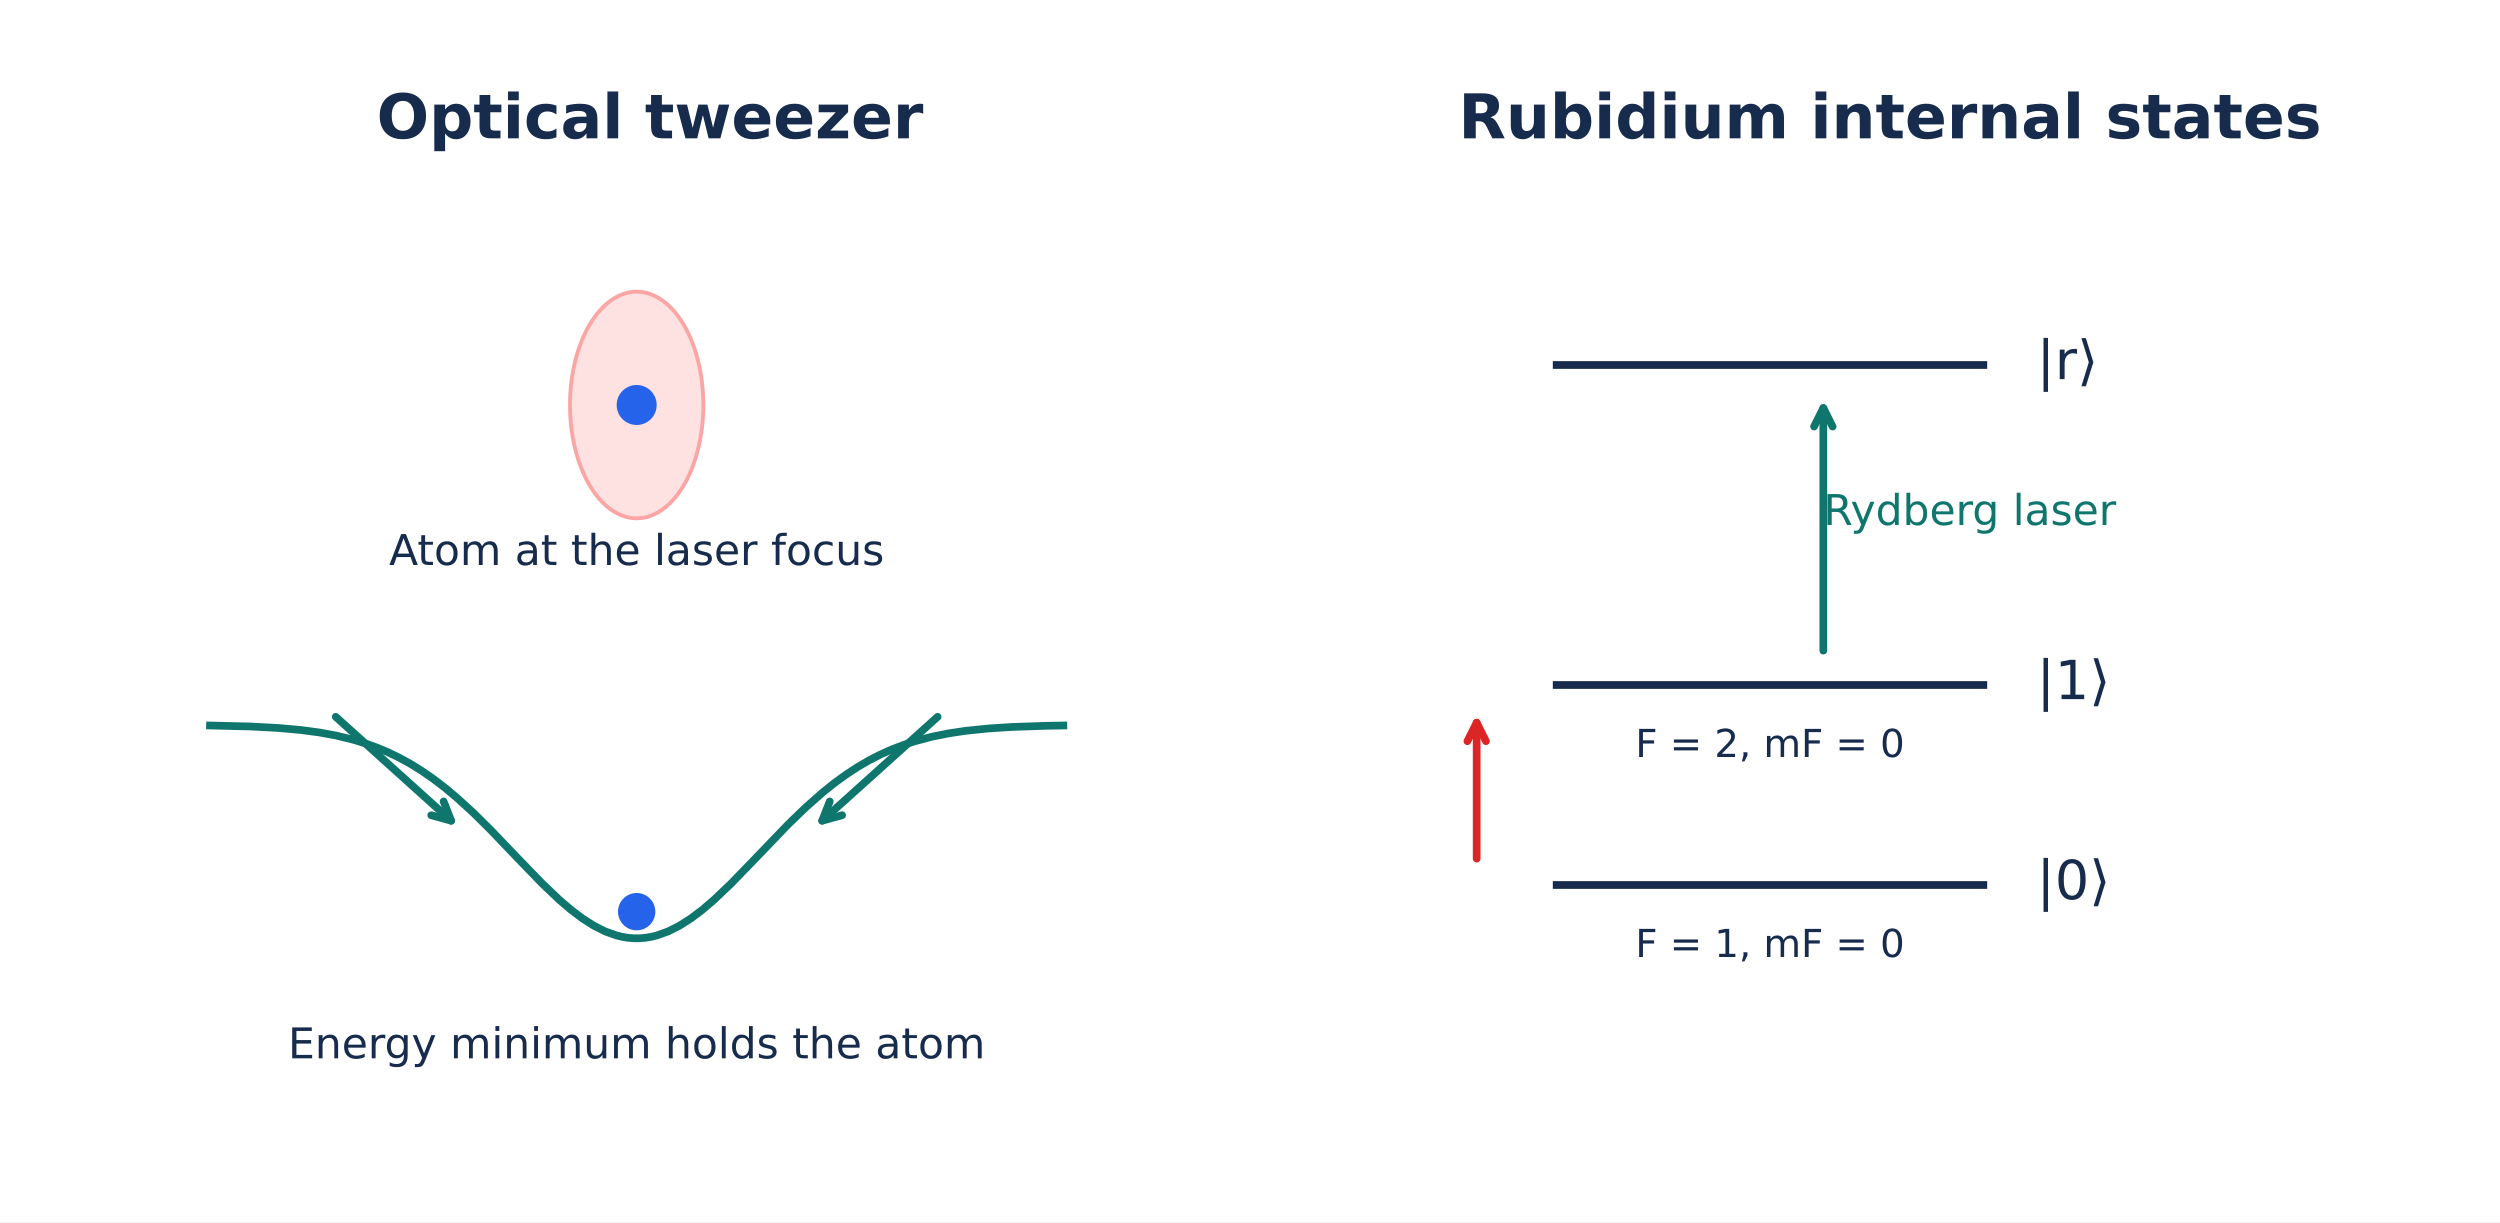
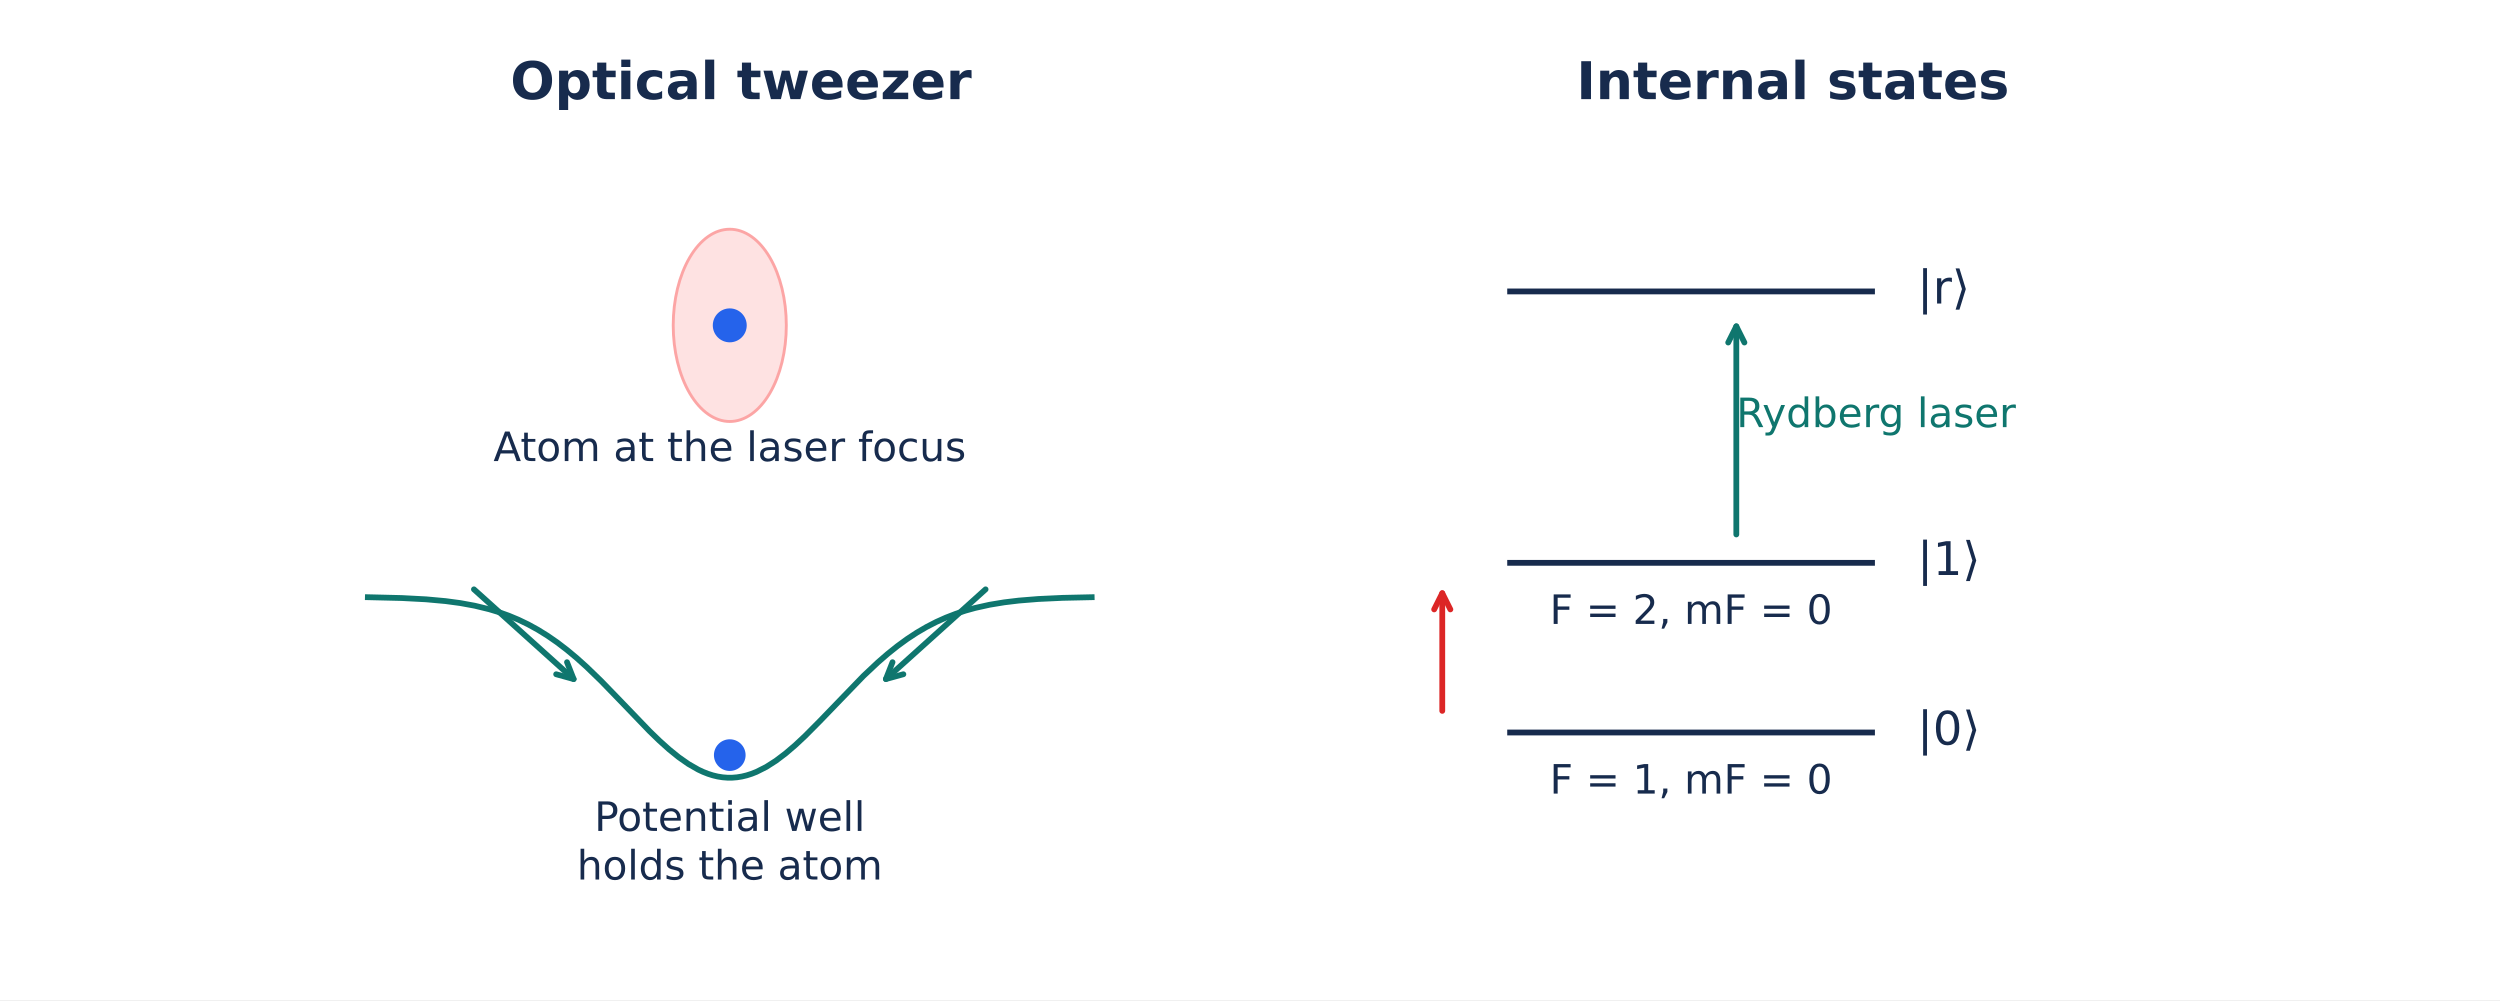
- <svg xmlns="http://www.w3.org/2000/svg" width="648pt" height="316.8pt" viewBox="0 0 648 316.8" version="1.1">
+ <svg xmlns="http://www.w3.org/2000/svg" width="864pt" height="345.6pt" viewBox="0 0 864 345.6" version="1.1">
  <defs>
    <style type="text/css">*{stroke-linejoin: round; stroke-linecap: butt}</style>
  </defs>
  <g id="figure_1">
    <g id="patch_1">
-       <path d="M 0 316.8 L 648 316.8 L 648 0 L 0 0 z " style="fill: #ffffff" />
+       <path d="M 0 345.6 L 864 345.6 L 864 0 L 0 0 z " style="fill: #ffffff" />
    </g>
    <g id="axes_1">
      <g id="patch_2">
-         <path d="M 165.024 134.352 C 169.607 134.352 174.002 131.257 177.243 125.748 C 180.483 120.239 182.304 112.767 182.304 104.976 C 182.304 97.185 180.483 89.713 177.243 84.204 C 174.002 78.695 169.607 75.6 165.024 75.6 C 160.441 75.6 156.046 78.695 152.805 84.204 C 149.565 89.713 147.744 97.185 147.744 104.976 C 147.744 112.767 149.565 120.239 152.805 125.748 C 156.046 131.257 160.441 134.352 165.024 134.352 z " clip-path="url(#p45d182a97f)" style="fill: #fee2e2; stroke: #fca5a5; stroke-linejoin: miter" />
+         <path d="M 252.206 145.666 C 257.389 145.666 262.36 142.166 266.025 135.936 C 269.689 129.705 271.749 121.254 271.749 112.443 C 271.749 103.633 269.689 95.182 266.025 88.951 C 262.36 82.721 257.389 79.221 252.206 79.221 C 247.023 79.221 242.052 82.721 238.387 88.951 C 234.722 95.182 232.663 103.633 232.663 112.443 C 232.663 121.254 234.722 129.705 238.387 135.936 C 242.052 142.166 247.023 145.666 252.206 145.666 z " clip-path="url(#p6adbea4e21)" style="fill: #fee2e2; stroke: #fca5a5; stroke-linejoin: miter" />
      </g>
      <g id="patch_3">
-         <path d="M 165.024 110.16 C 166.399 110.16 167.718 109.614 168.69 108.642 C 169.662 107.67 170.208 106.351 170.208 104.976 C 170.208 103.601 169.662 102.282 168.69 101.31 C 167.718 100.338 166.399 99.792 165.024 99.792 C 163.649 99.792 162.33 100.338 161.358 101.31 C 160.386 102.282 159.84 103.601 159.84 104.976 C 159.84 106.351 160.386 107.67 161.358 108.642 C 162.33 109.614 163.649 110.16 165.024 110.16 z " clip-path="url(#p45d182a97f)" style="fill: #2563eb" />
+         <path d="M 252.206 118.306 C 253.761 118.306 255.252 117.689 256.351 116.589 C 257.451 115.49 258.069 113.998 258.069 112.443 C 258.069 110.889 257.451 109.397 256.351 108.298 C 255.252 107.198 253.761 106.581 252.206 106.581 C 250.651 106.581 249.159 107.198 248.06 108.298 C 246.961 109.397 246.343 110.889 246.343 112.443 C 246.343 113.998 246.961 115.49 248.06 116.589 C 249.159 117.689 250.651 118.306 252.206 118.306 z " clip-path="url(#p6adbea4e21)" style="fill: #2563eb" />
      </g>
      <g id="patch_4">
-         <path d="M 165.024 241.142 C 166.307 241.142 167.538 240.633 168.445 239.725 C 169.353 238.818 169.862 237.587 169.862 236.304 C 169.862 235.021 169.353 233.79 168.445 232.883 C 167.538 231.975 166.307 231.466 165.024 231.466 C 163.741 231.466 162.51 231.975 161.603 232.883 C 160.695 233.79 160.186 235.021 160.186 236.304 C 160.186 237.587 160.695 238.818 161.603 239.725 C 162.51 240.633 163.741 241.142 165.024 241.142 z " clip-path="url(#p45d182a97f)" style="fill: #2563eb" />
+         <path d="M 252.206 266.441 C 253.657 266.441 255.049 265.865 256.075 264.838 C 257.101 263.812 257.678 262.42 257.678 260.969 C 257.678 259.518 257.101 258.126 256.075 257.1 C 255.049 256.074 253.657 255.497 252.206 255.497 C 250.755 255.497 249.363 256.074 248.336 257.1 C 247.31 258.126 246.734 259.518 246.734 260.969 C 246.734 262.42 247.31 263.812 248.336 264.838 C 249.363 265.865 250.755 266.441 252.206 266.441 z " clip-path="url(#p6adbea4e21)" style="fill: #2563eb" />
      </g>
      <g id="line2d_1">
-         <path d="M 54.432 188.049 L 64.823 188.302 L 72.245 188.697 L 78.183 189.239 L 82.637 189.836 L 87.09 190.648 L 91.543 191.731 L 94.512 192.629 L 97.481 193.69 L 100.45 194.927 L 103.419 196.356 L 106.388 197.988 L 109.357 199.832 L 112.326 201.89 L 115.295 204.161 L 118.264 206.638 L 122.717 210.702 L 127.17 215.109 L 134.593 222.87 L 140.53 228.999 L 144.984 233.24 L 147.953 235.782 L 150.922 238.028 L 153.891 239.923 L 156.859 241.42 L 159.828 242.481 L 161.313 242.84 L 162.797 243.08 L 164.282 243.201 L 165.766 243.201 L 167.251 243.08 L 168.735 242.84 L 170.22 242.481 L 173.189 241.42 L 176.157 239.923 L 179.126 238.028 L 182.095 235.782 L 185.064 233.24 L 189.518 228.999 L 195.455 222.87 L 204.362 213.609 L 208.815 209.304 L 213.269 205.375 L 216.238 202.999 L 219.207 200.834 L 222.176 198.883 L 225.144 197.146 L 228.113 195.617 L 231.082 194.285 L 234.051 193.138 L 237.02 192.161 L 241.474 190.976 L 245.927 190.08 L 250.38 189.417 L 256.318 188.81 L 262.256 188.431 L 271.163 188.128 L 275.616 188.049 L 275.616 188.049 " clip-path="url(#p45d182a97f)" style="fill: none; stroke: #0f766e; stroke-width: 2; stroke-linecap: square" />
+         <path d="M 127.131 206.395 L 138.883 206.682 L 147.278 207.128 L 153.993 207.741 L 159.03 208.416 L 164.066 209.335 L 169.103 210.559 L 172.46 211.575 L 175.818 212.774 L 179.176 214.174 L 182.533 215.79 L 185.891 217.636 L 189.249 219.721 L 192.607 222.048 L 195.964 224.617 L 199.322 227.418 L 202.68 230.434 L 207.716 235.302 L 214.432 242.234 L 224.505 252.707 L 227.862 255.96 L 231.22 258.979 L 234.578 261.695 L 237.935 264.043 L 241.293 265.967 L 242.972 266.755 L 244.651 267.419 L 246.33 267.956 L 248.009 268.361 L 249.687 268.633 L 251.366 268.769 L 253.045 268.769 L 254.724 268.633 L 256.403 268.361 L 258.082 267.956 L 259.761 267.419 L 261.439 266.755 L 264.797 265.062 L 268.155 262.919 L 271.512 260.379 L 274.87 257.503 L 278.228 254.359 L 283.264 249.289 L 298.374 233.639 L 303.411 228.9 L 306.768 225.989 L 310.126 223.303 L 313.484 220.854 L 316.841 218.648 L 320.199 216.684 L 323.557 214.954 L 326.915 213.448 L 330.272 212.151 L 333.63 211.045 L 336.988 210.113 L 342.024 208.998 L 347.061 208.166 L 352.097 207.56 L 358.813 207.015 L 367.207 206.622 L 377.28 206.395 L 377.28 206.395 " clip-path="url(#p6adbea4e21)" style="fill: none; stroke: #0f766e; stroke-width: 2; stroke-linecap: square" />
      </g>
      <g id="line2d_2">
-         <path d="M 403.488 229.392 L 514.08 229.392 " clip-path="url(#p45d182a97f)" style="fill: none; stroke: #172b4d; stroke-width: 2; stroke-linecap: square" />
+         <path d="M 521.897 253.152 L 646.971 253.152 " clip-path="url(#p6adbea4e21)" style="fill: none; stroke: #172b4d; stroke-width: 2; stroke-linecap: square" />
      </g>
      <g id="line2d_3">
-         <path d="M 403.488 177.552 L 514.08 177.552 " clip-path="url(#p45d182a97f)" style="fill: none; stroke: #172b4d; stroke-width: 2; stroke-linecap: square" />
+         <path d="M 521.897 194.523 L 646.971 194.523 " clip-path="url(#p6adbea4e21)" style="fill: none; stroke: #172b4d; stroke-width: 2; stroke-linecap: square" />
      </g>
      <g id="line2d_4">
-         <path d="M 403.488 94.608 L 514.08 94.608 " clip-path="url(#p45d182a97f)" style="fill: none; stroke: #172b4d; stroke-width: 2; stroke-linecap: square" />
+         <path d="M 521.897 100.718 L 646.971 100.718 " clip-path="url(#p6adbea4e21)" style="fill: none; stroke: #172b4d; stroke-width: 2; stroke-linecap: square" />
      </g>
      <g id="text_1">
-         <text style="font-weight: 700; font-size: 16px; font-family: 'DejaVu Sans'; text-anchor: middle; fill: #172b4d" x="168.48" y="35.856" transform="rotate(-0 168.48 35.856)">Optical tweezer</text>
+         <text style="font-weight: 700; font-size: 18px; font-family: 'DejaVu Sans'; text-anchor: middle; fill: #172b4d" x="256.114" y="34.272" transform="rotate(-0 256.1143 34.272)">Optical tweezer</text>
      </g>
      <g id="text_2">
-         <text style="font-size: 11px; font-family: 'DejaVu Sans'; text-anchor: middle; fill: #172b4d" x="165.024" y="146.448" transform="rotate(-0 165.024 146.448)">Atom at the laser focus</text>
+         <text style="font-size: 14px; font-family: 'DejaVu Sans'; text-anchor: middle; fill: #172b4d" x="252.206" y="159.346" transform="rotate(-0 252.2057 159.3463)">Atom at the laser focus</text>
      </g>
      <g id="patch_5">
-         <path d="M 87.023 185.802 Q 102.816 200.016 116.946 212.733 " style="fill: none; stroke: #0f766e; stroke-width: 2; stroke-linecap: round" />
-         <path d="M 114.984 207.738 L 116.946 212.733 L 111.773 211.306 " style="fill: none; stroke: #0f766e; stroke-width: 2; stroke-linecap: round" />
+         <path d="M 163.795 203.678 Q 181.852 219.93 198.247 234.686 " style="fill: none; stroke: #0f766e; stroke-width: 2; stroke-linecap: round" />
+         <path d="M 195.958 228.858 L 198.247 234.686 L 192.212 233.021 " style="fill: none; stroke: #0f766e; stroke-width: 2; stroke-linecap: round" />
      </g>
      <g id="patch_6">
-         <path d="M 243.025 185.802 Q 227.232 200.016 213.102 212.733 " style="fill: none; stroke: #0f766e; stroke-width: 2; stroke-linecap: round" />
-         <path d="M 218.275 211.306 L 213.102 212.733 L 215.064 207.738 " style="fill: none; stroke: #0f766e; stroke-width: 2; stroke-linecap: round" />
+         <path d="M 340.617 203.678 Q 322.559 219.93 306.164 234.686 " style="fill: none; stroke: #0f766e; stroke-width: 2; stroke-linecap: round" />
+         <path d="M 312.2 233.021 L 306.164 234.686 L 308.453 228.858 " style="fill: none; stroke: #0f766e; stroke-width: 2; stroke-linecap: round" />
      </g>
      <g id="text_3">
-         <text style="font-size: 11px; font-family: 'DejaVu Sans'; text-anchor: middle; fill: #172b4d" x="165.024" y="274.32" transform="rotate(-0 165.024 274.32)">Energy minimum holds the atom</text>
+         <text style="font-size: 14px; font-family: 'DejaVu Sans'; fill: #172b4d" transform="translate(205.3943 287.1596)">Potential well</text>
+         <text style="font-size: 14px; font-family: 'DejaVu Sans'; fill: #172b4d" transform="translate(199.3787 303.9634)">holds the atom</text>
      </g>
      <g id="text_4">
-         <text style="font-weight: 700; font-size: 16px; font-family: 'DejaVu Sans'; text-anchor: middle; fill: #172b4d" x="489.888" y="35.856" transform="rotate(-0 489.888 35.856)">Rubidium internal states</text>
+         <text style="font-weight: 700; font-size: 18px; font-family: 'DejaVu Sans'; text-anchor: middle; fill: #172b4d" x="619.611" y="34.272" transform="rotate(-0 619.6114 34.272)">Internal states</text>
      </g>
      <g id="text_5">
-         <text style="font-size: 14px; font-family: 'DejaVu Sans'; text-anchor: start; fill: #172b4d" x="527.904" y="233.06" transform="rotate(-0 527.904 233.0599)">|0⟩</text>
+         <text style="font-size: 16px; font-family: 'DejaVu Sans'; text-anchor: start; fill: #172b4d" x="662.606" y="257.344" transform="rotate(-0 662.6057 257.3439)">|0⟩</text>
      </g>
      <g id="text_6">
-         <text style="font-size: 14px; font-family: 'DejaVu Sans'; text-anchor: start; fill: #172b4d" x="527.904" y="181.22" transform="rotate(-0 527.904 181.2199)">|1⟩</text>
+         <text style="font-size: 16px; font-family: 'DejaVu Sans'; text-anchor: start; fill: #172b4d" x="662.606" y="198.715" transform="rotate(-0 662.6057 198.7153)">|1⟩</text>
      </g>
      <g id="text_7">
-         <text style="font-size: 14px; font-family: 'DejaVu Sans'; text-anchor: start; fill: #172b4d" x="527.904" y="98.276" transform="rotate(-0 527.904 98.27589)">|r⟩</text>
+         <text style="font-size: 16px; font-family: 'DejaVu Sans'; text-anchor: start; fill: #172b4d" x="662.606" y="104.91" transform="rotate(-0 662.6057 104.9096)">|r⟩</text>
      </g>
      <g id="text_8">
-         <text style="font-size: 10px; font-family: 'DejaVu Sans'; text-anchor: middle; fill: #172b4d" x="458.784" y="248.054" transform="rotate(-0 458.784 248.0544)">F = 1, mF = 0</text>
+         <text style="font-size: 14px; font-family: 'DejaVu Sans'; text-anchor: middle; fill: #172b4d" x="584.434" y="274.258" transform="rotate(-0 584.4343 274.2583)">F = 1, mF = 0</text>
      </g>
      <g id="text_9">
-         <text style="font-size: 10px; font-family: 'DejaVu Sans'; text-anchor: middle; fill: #172b4d" x="458.784" y="196.214" transform="rotate(-0 458.784 196.2144)">F = 2, mF = 0</text>
+         <text style="font-size: 14px; font-family: 'DejaVu Sans'; text-anchor: middle; fill: #172b4d" x="584.434" y="215.63" transform="rotate(-0 584.4343 215.6297)">F = 2, mF = 0</text>
      </g>
      <g id="patch_7">
-         <path d="M 382.752 222.551 Q 382.752 203.816 382.752 187.317 " style="fill: none; stroke: #dc2626; stroke-width: 2; stroke-linecap: round" />
-         <path d="M 380.352 192.117 L 382.752 187.317 L 385.152 192.117 " style="fill: none; stroke: #dc2626; stroke-width: 2; stroke-linecap: round" />
+         <path d="M 498.446 245.679 Q 498.446 224.227 498.446 205.011 " style="fill: none; stroke: #dc2626; stroke-width: 2; stroke-linecap: round" />
+         <path d="M 495.646 210.611 L 498.446 205.011 L 501.246 210.611 " style="fill: none; stroke: #dc2626; stroke-width: 2; stroke-linecap: round" />
      </g>
      <g id="patch_8">
-         <path d="M 472.608 168.636 Q 472.608 136.08 472.608 105.759 " style="fill: none; stroke: #0f766e; stroke-width: 2; stroke-linecap: round" />
-         <path d="M 470.208 110.559 L 472.608 105.759 L 475.008 110.559 " style="fill: none; stroke: #0f766e; stroke-width: 2; stroke-linecap: round" />
+         <path d="M 600.069 184.707 Q 600.069 147.623 600.069 112.775 " style="fill: none; stroke: #0f766e; stroke-width: 2; stroke-linecap: round" />
+         <path d="M 597.269 118.375 L 600.069 112.775 L 602.869 118.375 " style="fill: none; stroke: #0f766e; stroke-width: 2; stroke-linecap: round" />
      </g>
      <g id="text_10">
-         <text style="font-size: 11px; font-family: 'DejaVu Sans'; text-anchor: start; fill: #0f766e" x="472.608" y="136.08" transform="rotate(-0 472.608 136.08)">  Rydberg laser</text>
+         <text style="font-size: 14px; font-family: 'DejaVu Sans'; text-anchor: start; fill: #0f766e" x="600.069" y="147.621" transform="rotate(-0 600.0686 147.6206)">  Rydberg laser</text>
      </g>
    </g>
  </g>
  <defs>
-     <clipPath id="p45d182a97f">
-       <rect x="12.96" y="11.664" width="622.08" height="290.304" />
+     <clipPath id="p6adbea4e21">
+       <rect x="80.229" y="6.912" width="703.543" height="328.32" />
    </clipPath>
  </defs>
</svg>
